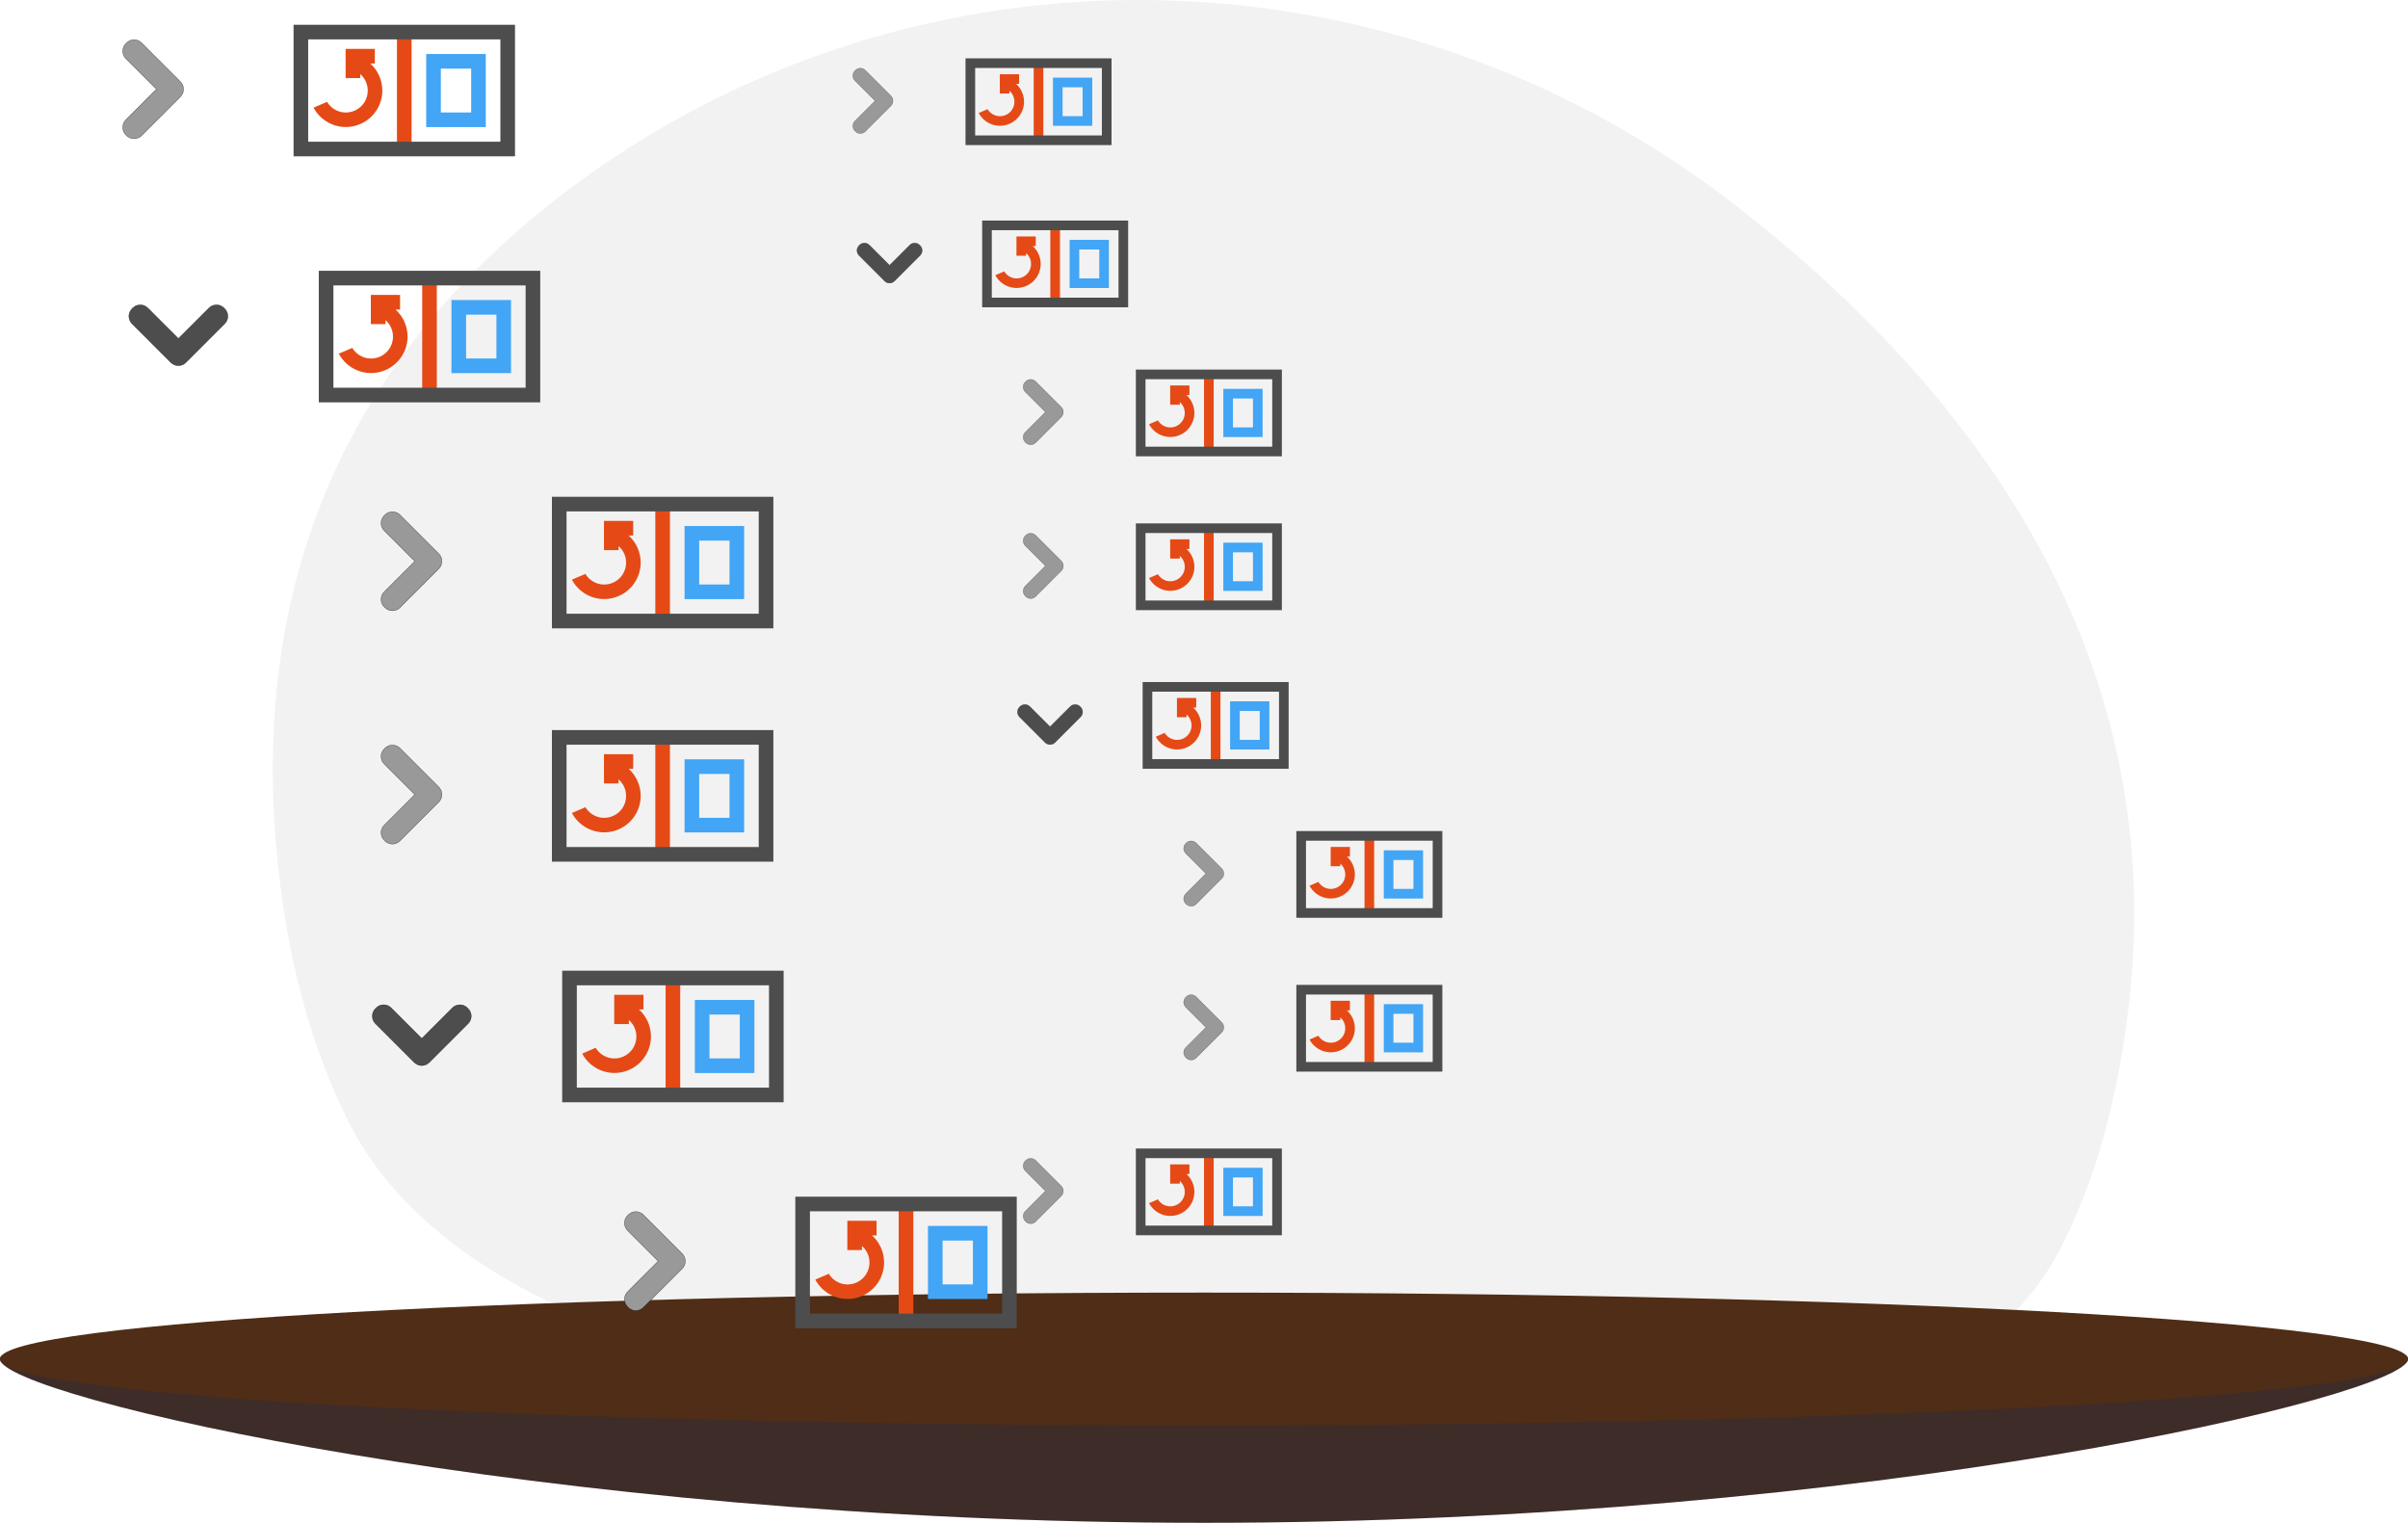
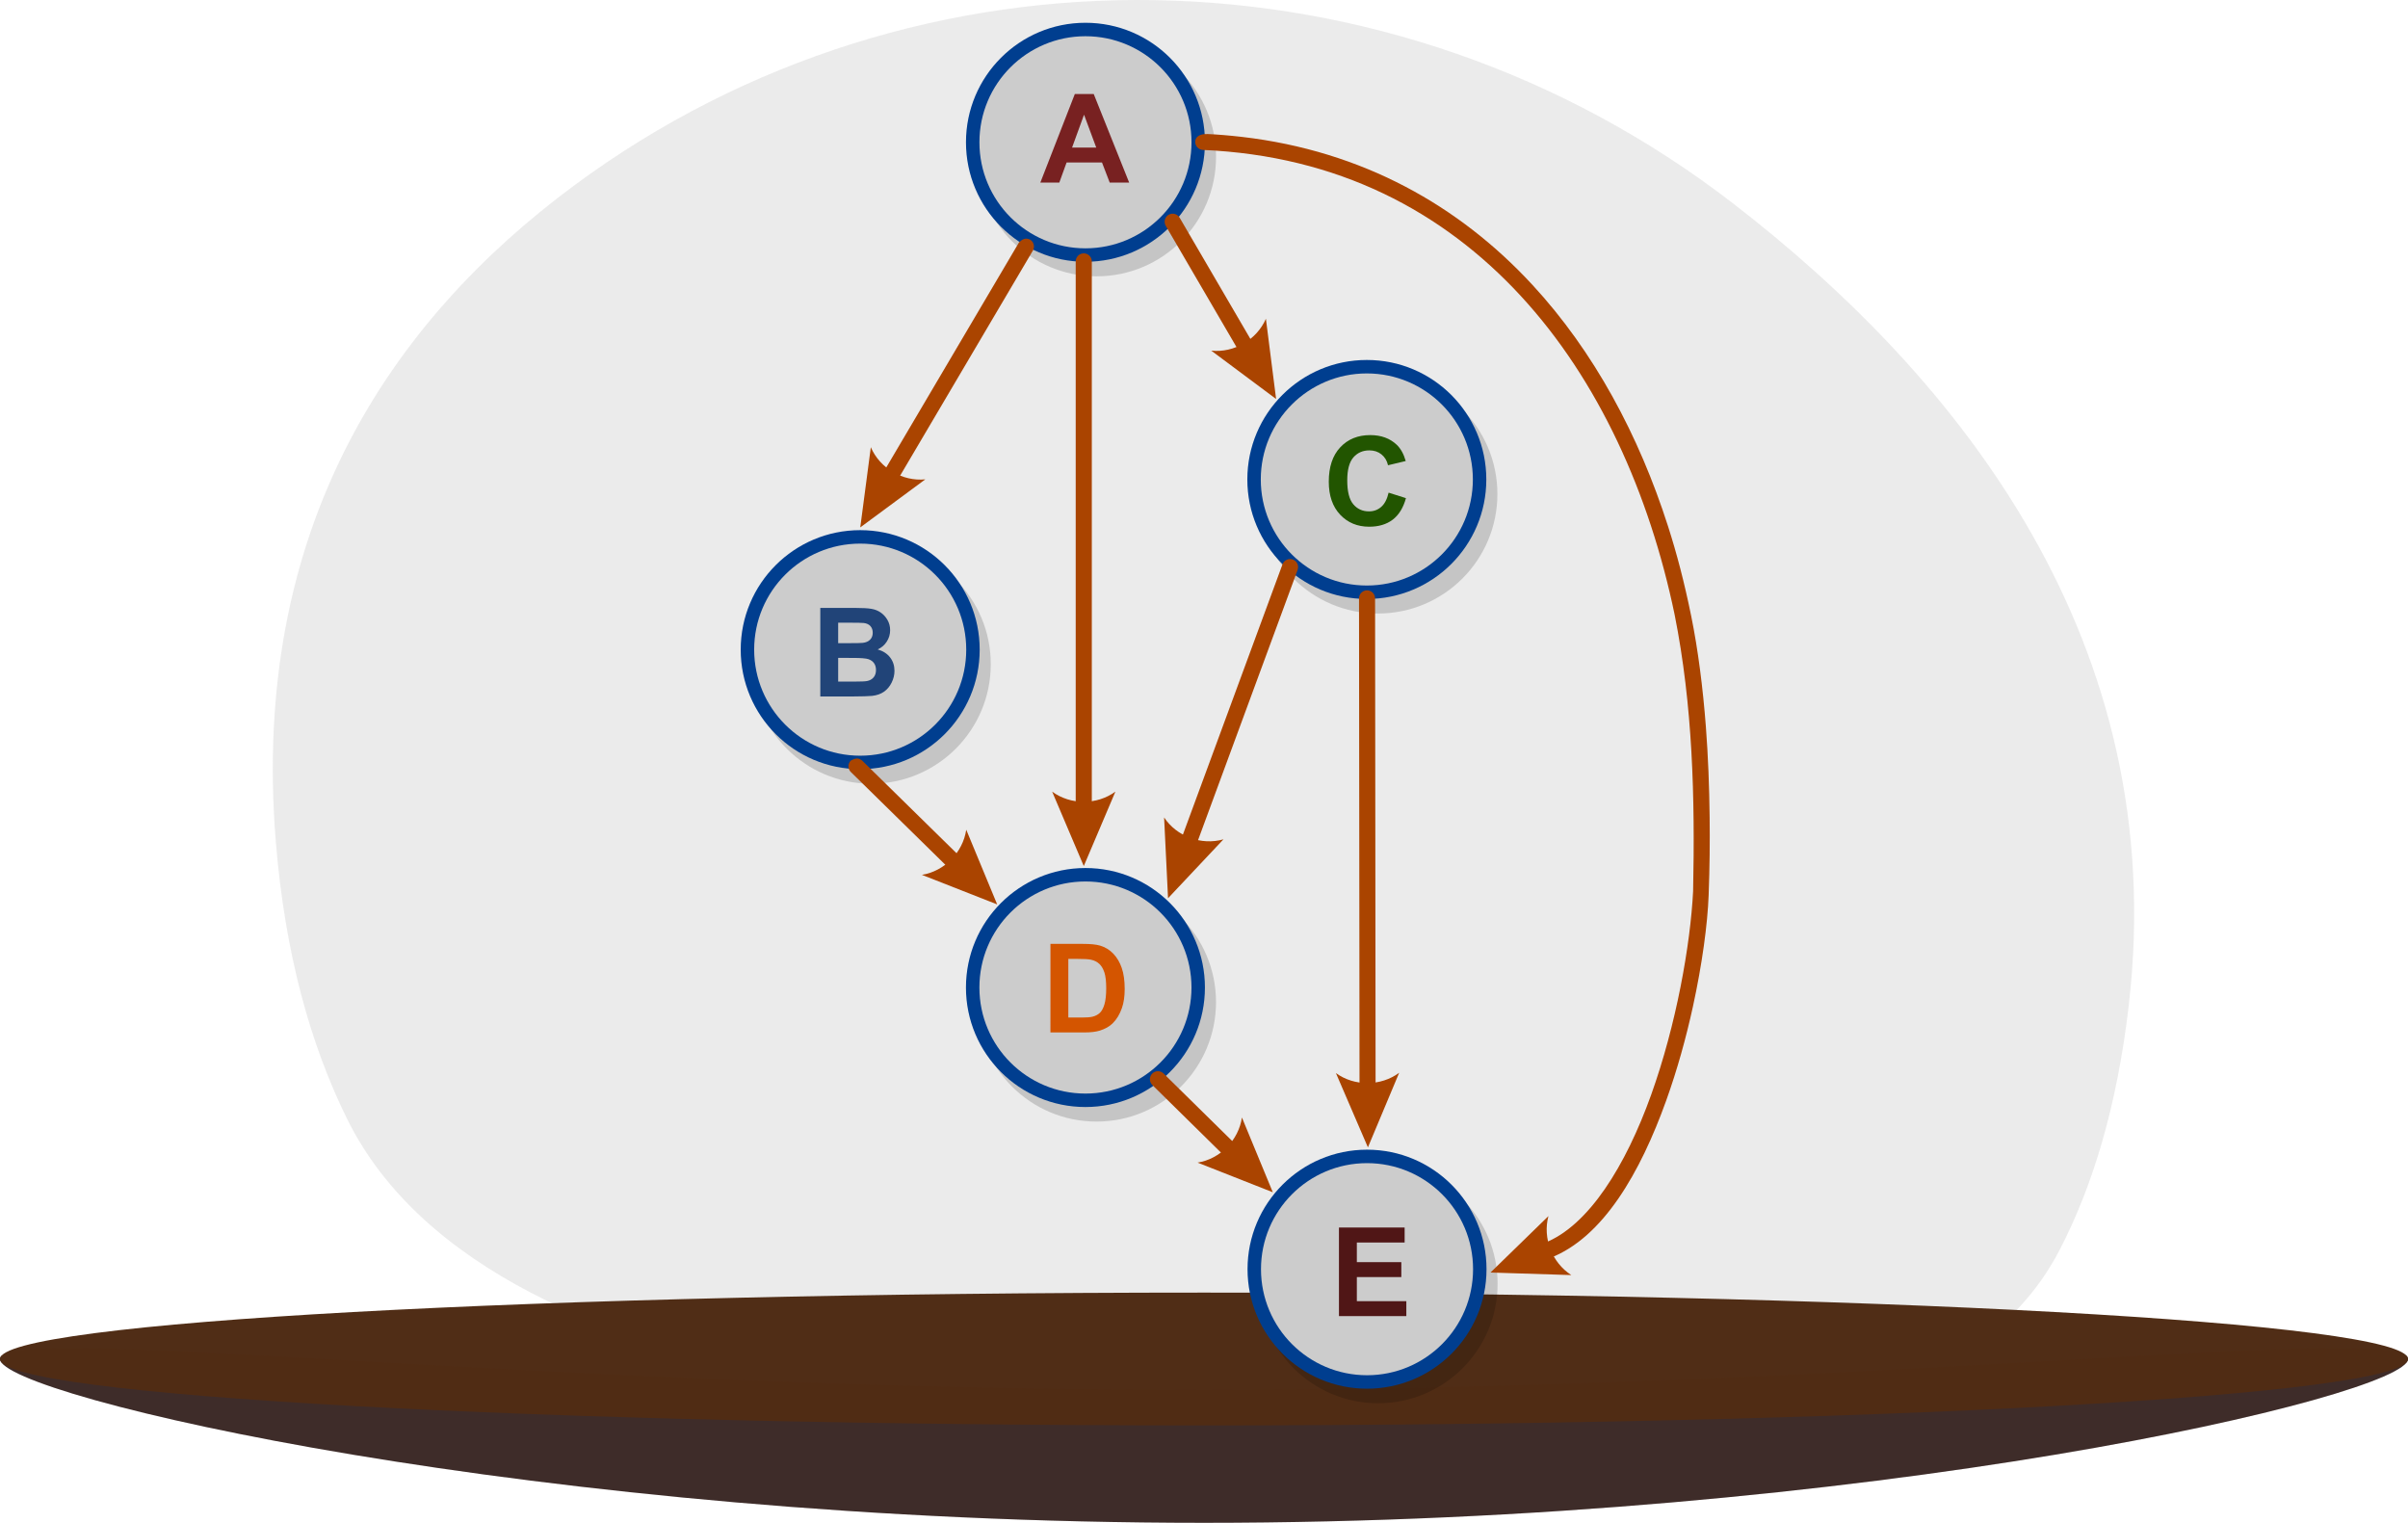
<svg xmlns="http://www.w3.org/2000/svg" width="1088" height="687.962" viewBox="0 0 1088 687.962" version="1.1" id="svg162" xml:space="preserve">
  <defs id="defs166" />
-   <path id="Path_83" data-name="Path 83" d="m 961.81,454.442 c -5.27,45.15 -16.22,81.4 -31.25,110.31 -20,38.52 -54.21,54.04 -84.77,70.28 a 193.275,193.275 0 0 1 -27.46,11.94 c -55.61,19.3 -117.85,14.18 -166.74,3.99 A 657.282,657.282 0 0 0 547.5,637.802 q -14.97,-0.675 -29.97,-0.67 c -15.42,0.02 -293.07,5.29 -360.67,-131.57 -16.69,-33.76 -28.13,-75 -32.24,-125.27 -11.63,-142.12 52.29,-235.46 134.74,-296.47 155.97,-115.41 369.76,-110.57 523.43,7.88 102.36,78.9 198.2,198.31 179.02,362.74 z" fill="#3f3d56" style="fill:#f2f2f2;fill-opacity:1" />
+   <path id="Path_83" data-name="Path 83" d="m 961.81,454.442 c -5.27,45.15 -16.22,81.4 -31.25,110.31 -20,38.52 -54.21,54.04 -84.77,70.28 a 193.275,193.275 0 0 1 -27.46,11.94 c -55.61,19.3 -117.85,14.18 -166.74,3.99 A 657.282,657.282 0 0 0 547.5,637.802 q -14.97,-0.675 -29.97,-0.67 c -15.42,0.02 -293.07,5.29 -360.67,-131.57 -16.69,-33.76 -28.13,-75 -32.24,-125.27 -11.63,-142.12 52.29,-235.46 134.74,-296.47 155.97,-115.41 369.76,-110.57 523.43,7.88 102.36,78.9 198.2,198.31 179.02,362.74 z" fill="#3f3d56" style="fill:#b3b3b3;fill-opacity:1;opacity:0.258" />
  <path id="Path_91" data-name="Path 91" d="m 1088,613.962 c 0,16.569 -243.557,74 -544,74 -300.443,0 -544,-57.431 -544,-74 0,-16.569 243.557,14 544,14 300.443,0 544,-30.568 544,-14 z" fill="#3f3d56" style="fill:#3c2e2e;fill-opacity:1" />
+   <ellipse id="Ellipse_18" data-name="Ellipse 18" cx="544" cy="613.962" rx="544" ry="30" fill="#3f3d56" style="fill:#502d16" />
  <path id="Path_92" data-name="Path 92" d="m 1088,613.962 c 0,16.569 -243.557,74 -544,74 -300.443,0 -544,-57.431 -544,-74 0,-16.569 243.557,14 544,14 300.443,0 544,-30.568 544,-14 z" opacity="0.1" style="fill:#552200" />
-   <ellipse id="Ellipse_18" data-name="Ellipse 18" cx="544" cy="613.962" rx="544" ry="30" fill="#3f3d56" style="fill:#502d16" />
-   <g id="g1340" transform="matrix(0.08196567,0,0,0.08196567,386.6316,175.4332)">
-     <path id="rect732" style="fill:#4d4d4d;fill-opacity:1;stroke:#000000;stroke-width:1.008;stroke-linecap:round;stroke-linejoin:round" d="m 366.432,-759.656 c 0,-9.878 -3.785,-19.755 -11.354,-27.323 l -2.561,-2.561 c -15.138,-15.138 -39.511,-15.138 -54.649,0 L 186.648,-678.322 75.428,-789.54 c -15.138,-15.138 -39.511,-15.138 -54.649,0 l -2.561,2.561 c -15.138,15.138 -15.138,39.511 0,54.649 l 138.544,138.544 2.561,2.562 c 15.138,15.138 39.513,15.138 54.65,10e-6 l 2.561,-2.562 138.544,-138.544 c 7.569,-7.569 11.354,-17.447 11.354,-27.325 z" />
-     <g style="fill:none" id="g359" transform="matrix(53.12599,0,0,53.12599,697.0277,-1137.17)">
-       <path d="m 7.074,4.5 v 8 h 1 v -8 z" fill="#e54a16" id="path341" />
-       <path d="m 0,4 v 9 H 15.15 V 4 Z m 1,1 h 13.15 v 7 H 1 Z" fill="#4d4d4d" id="path343" />
-       <path d="m 9.075,6 v 5 H 13.15 V 6 Z m 1,1 h 2.076 v 3 h -2.076 z" fill="#42a5f5" id="path345" />
-       <path d="m 3.56,5.65 v 2 h 1 V 7.371 A 1.5,1.5 0 1 1 2.29,9.275 L 1.367,9.67 A 2.5,2.5 0 0 0 6.074,8.5 2.5,2.5 0 0 0 5.25,6.65 h 0.31 v -1 z" fill="#e54a16" id="path347" />
-     </g>
+   <g id="g425" style="fill:#000000;opacity:0.164" transform="translate(5.008232,6.574325)">
+     <circle style="fill:#000000;fill-opacity:1;stroke:none;stroke-width:4.207;stroke-linecap:round;stroke-linejoin:round" id="circle415" cx="388.661" cy="293.498" r="53.988" />
+     <circle style="fill:#000000;fill-opacity:1;stroke:none;stroke-width:4.207;stroke-linecap:round;stroke-linejoin:round" id="circle417" cx="490.43" cy="446.136" r="53.988" />
+     <circle style="fill:#000000;fill-opacity:1;stroke:none;stroke-width:4.207;stroke-linecap:round;stroke-linejoin:round" id="circle419" cx="617.66" cy="573.385" r="53.988" />
+     <circle style="fill:#000000;fill-opacity:1;stroke:none;stroke-width:4.207;stroke-linecap:round;stroke-linejoin:round" id="circle421" cx="617.568" cy="216.614" r="53.988" />
+     <circle style="fill:#000000;fill-opacity:1;stroke:none;stroke-width:4.207;stroke-linecap:round;stroke-linejoin:round" id="circle423" cx="490.442" cy="64.276" r="53.988" />
  </g>
-   <g id="g3847" transform="matrix(0.08196567,0,0,0.08196567,456.0798,242.7511)">
-     <path id="path3835" style="fill:#999999;fill-opacity:1;stroke:#000000;stroke-width:1.008;stroke-linecap:round;stroke-linejoin:round" d="m 117.377,-870.164 c -9.878,0 -19.755,3.785 -27.323,11.354 l -2.561,2.561 c -15.138,15.138 -15.138,39.511 0,54.649 L 198.712,-690.38 87.493,-579.159 c -15.138,15.138 -15.138,39.511 0,54.649 l 2.561,2.561 c 15.138,15.138 39.511,15.138 54.649,0 l 138.544,-138.544 2.562,-2.561 c 15.138,-15.138 15.138,-39.513 10e-6,-54.65 l -2.562,-2.561 -138.544,-138.544 c -7.569,-7.569 -17.447,-11.354 -27.325,-11.354 z" />
-     <g style="fill:none" id="g3845" transform="matrix(53.12599,0,0,53.12599,697.0277,-1137.17)">
-       <path d="m 7.074,4.5 v 8 h 1 v -8 z" fill="#e54a16" id="path3837" />
-       <path d="m 0,4 v 9 H 15.15 V 4 Z m 1,1 h 13.15 v 7 H 1 Z" fill="#4d4d4d" id="path3839" />
-       <path d="m 9.075,6 v 5 H 13.15 V 6 Z m 1,1 h 2.076 v 3 h -2.076 z" fill="#42a5f5" id="path3841" />
-       <path d="m 3.56,5.65 v 2 h 1 V 7.371 A 1.5,1.5 0 1 1 2.29,9.275 L 1.367,9.67 A 2.5,2.5 0 0 0 6.074,8.5 2.5,2.5 0 0 0 5.25,6.65 h 0.31 v -1 z" fill="#e54a16" id="path3843" />
-     </g>
+   <g id="g399">
+     <circle style="fill:#003e8f;fill-opacity:1;stroke:none;stroke-width:4.207;stroke-linecap:round;stroke-linejoin:round" id="circle3723" cx="388.661" cy="293.498" r="53.988" />
+     <circle style="fill:#003e8f;fill-opacity:1;stroke:none;stroke-width:4.207;stroke-linecap:round;stroke-linejoin:round" id="circle3735" cx="490.43" cy="446.136" r="53.988" />
+     <circle style="fill:#003e8f;fill-opacity:1;stroke:none;stroke-width:4.207;stroke-linecap:round;stroke-linejoin:round" id="circle3747" cx="617.66" cy="573.385" r="53.988" />
+     <circle style="fill:#003e8f;fill-opacity:1;stroke:none;stroke-width:4.207;stroke-linecap:round;stroke-linejoin:round" id="circle3759" cx="617.568" cy="216.614" r="53.988" />
+     <circle style="fill:#003e8f;fill-opacity:1;stroke:none;stroke-width:4.207;stroke-linecap:round;stroke-linejoin:round" id="circle356" cx="490.442" cy="64.276" r="53.988" />
  </g>
-   <g id="g3894" transform="matrix(0.08196567,0,0,0.08196567,456.0798,312.2462)">
-     <path id="path3882" style="fill:#999999;fill-opacity:1;stroke:#000000;stroke-width:1.008;stroke-linecap:round;stroke-linejoin:round" d="m 117.377,-870.164 c -9.878,0 -19.755,3.785 -27.323,11.354 l -2.561,2.561 c -15.138,15.138 -15.138,39.511 0,54.649 L 198.712,-690.38 87.493,-579.159 c -15.138,15.138 -15.138,39.511 0,54.649 l 2.561,2.561 c 15.138,15.138 39.511,15.138 54.649,0 l 138.544,-138.544 2.562,-2.561 c 15.138,-15.138 15.138,-39.513 10e-6,-54.65 l -2.562,-2.561 -138.544,-138.544 c -7.569,-7.569 -17.447,-11.354 -27.325,-11.354 z" />
-     <g style="fill:none" id="g3892" transform="matrix(53.12599,0,0,53.12599,697.0277,-1137.17)">
-       <path d="m 7.074,4.5 v 8 h 1 v -8 z" fill="#e54a16" id="path3884" />
-       <path d="m 0,4 v 9 H 15.15 V 4 Z m 1,1 h 13.15 v 7 H 1 Z" fill="#4d4d4d" id="path3886" />
-       <path d="m 9.075,6 v 5 H 13.15 V 6 Z m 1,1 h 2.076 v 3 h -2.076 z" fill="#42a5f5" id="path3888" />
-       <path d="m 3.56,5.65 v 2 h 1 V 7.371 A 1.5,1.5 0 1 1 2.29,9.275 L 1.367,9.67 A 2.5,2.5 0 0 0 6.074,8.5 2.5,2.5 0 0 0 5.25,6.65 h 0.31 v -1 z" fill="#e54a16" id="path3890" />
-     </g>
+   <g aria-label="A" id="g3731" style="font-size:6.151px;font-family:'Times New Roman';-inkscape-font-specification:'Times New Roman, ';text-align:center;text-anchor:middle;stroke-width:0.484;stroke-linecap:round;stroke-linejoin:round" transform="matrix(9.088572,0,0,9.088572,-838.7948,158.3136)" />
+   <g aria-label="A" id="g3743" style="font-size:6.151px;font-family:'Times New Roman';-inkscape-font-specification:'Times New Roman, ';text-align:center;text-anchor:middle;stroke-width:0.484;stroke-linecap:round;stroke-linejoin:round" transform="matrix(9.088572,0,0,9.088572,-737.0258,310.952)" />
+   <g aria-label="A" id="g3755" style="font-size:6.151px;font-family:'Times New Roman';-inkscape-font-specification:'Times New Roman, ';text-align:center;text-anchor:middle;stroke-width:0.484;stroke-linecap:round;stroke-linejoin:round" transform="matrix(9.088572,0,0,9.088572,-609.796,438.2006)" />
+   <g aria-label="A" id="g3767" style="font-size:6.151px;font-family:'Times New Roman';-inkscape-font-specification:'Times New Roman, ';text-align:center;text-anchor:middle;stroke-width:0.484;stroke-linecap:round;stroke-linejoin:round" transform="matrix(9.088572,0,0,9.088572,-609.8877,81.42977)" />
+   <path style="color:#000000;fill:#aa4400;stroke-width:9.089;stroke-linecap:round;stroke-linejoin:round;-inkscape-stroke:none" d="m 528.015,97.025 c -1.735,1.01 -2.323,3.235 -1.314,4.97 l 32.875,56.324 c 1.01,1.735 3.235,2.323 4.97,1.314 1.735,-1.01 2.323,-3.235 1.314,-4.97 l -32.875,-56.324 c -0.486,-0.835 -1.285,-1.441 -2.217,-1.686 -0.932,-0.245 -1.922,-0.111 -2.753,0.373 z" id="path6513" />
+   <path style="color:#000000;fill:#aa4400;stroke-width:9.089;stroke-linecap:round;stroke-linejoin:round;-inkscape-stroke:none" d="m 617.659,266.69 a 3.635,3.635 0 0 0 -3.621,3.639 l 0.231,220.504 a 3.635,3.635 0 0 0 3.639,3.639 3.635,3.635 0 0 0 3.621,-3.639 L 621.298,270.329 a 3.635,3.635 0 0 0 -3.639,-3.639 z" id="path6573" />
+   <path style="color:#000000;fill:#aa4400;stroke-width:9.089;stroke-linecap:round;stroke-linejoin:round;-inkscape-stroke:none" d="m 584.144,252.774 a 3.635,3.635 0 0 0 -4.669,2.148 l -45.62,123.796 a 3.635,3.635 0 0 0 2.166,4.669 3.635,3.635 0 0 0 4.669,-2.148 l 45.62,-123.796 a 3.635,3.635 0 0 0 -2.166,-4.669 z" id="path6553" />
+   <path style="color:#000000;fill:#aa4400;stroke-width:9.089;stroke-linecap:round;stroke-linejoin:round;-inkscape-stroke:none" d="m 384.373,343.642 c -1.398,1.433 -1.374,3.726 0.054,5.13 l 43.952,43.135 c 1.428,1.403 3.721,1.387 5.13,-0.035 1.414,-1.43 1.398,-3.737 -0.035,-5.148 l -43.952,-43.135 c -1.95,-1.517 -3.383,-0.911 -5.148,0.054 z" id="path6533" />
+   <circle style="fill:#cccccc;fill-opacity:1;stroke:none;stroke-width:3.733;stroke-linecap:round;stroke-linejoin:round" id="circle3725" cx="388.661" cy="293.498" r="47.91" />
+   <circle style="fill:#cccccc;fill-opacity:1;stroke:none;stroke-width:3.733;stroke-linecap:round;stroke-linejoin:round" id="circle3737" cx="490.43" cy="446.136" r="47.91" />
+   <circle style="fill:#cccccc;fill-opacity:1;stroke:none;stroke-width:3.733;stroke-linecap:round;stroke-linejoin:round" id="circle3749" cx="617.66" cy="573.385" r="47.91" />
+   <circle style="fill:#cccccc;fill-opacity:1;stroke:none;stroke-width:3.733;stroke-linecap:round;stroke-linejoin:round" id="circle3761" cx="617.568" cy="216.614" r="47.91" />
+   <path style="color:#000000;fill:#aa4400;stroke-width:9.089;stroke-linecap:round;stroke-linejoin:round;-inkscape-stroke:none" d="m 489.673,114.457 a 3.635,3.635 0 0 0 -3.639,3.639 v 245.658 a 3.635,3.635 0 0 0 3.639,3.639 3.635,3.635 0 0 0 3.639,-3.639 V 118.096 a 3.635,3.635 0 0 0 -3.639,-3.639 z" id="path6465" />
+   <g id="g6457" style="fill:#aa4400" transform="matrix(9.088572,0,0,9.088572,-374.558,-486.3653)">
+     <path d="m 96.663,92.864 -1.572,3.7 -1.573,-3.7 c 0.916,0.673 2.225,0.673 3.145,-5.9e-5 z" style="fill:#aa4400;fill-rule:evenodd;stroke-width:0.364" id="path6459" />
  </g>
-   <g id="g3936" transform="matrix(0.08196567,0,0,0.08196567,459.1407,383.9187)">
-     <path id="path3924" style="fill:#4d4d4d;fill-opacity:1;stroke:#000000;stroke-width:1.008;stroke-linecap:round;stroke-linejoin:round" d="m 366.432,-759.656 c 0,-9.878 -3.785,-19.755 -11.354,-27.323 l -2.561,-2.561 c -15.138,-15.138 -39.511,-15.138 -54.649,0 L 186.648,-678.322 75.428,-789.54 c -15.138,-15.138 -39.511,-15.138 -54.649,0 l -2.561,2.561 c -15.138,15.138 -15.138,39.511 0,54.649 l 138.544,138.544 2.561,2.562 c 15.138,15.138 39.513,15.138 54.65,10e-6 l 2.561,-2.562 138.544,-138.544 c 7.569,-7.569 11.354,-17.447 11.354,-27.325 z" />
-     <g style="fill:none" id="g3934" transform="matrix(53.12599,0,0,53.12599,697.0277,-1137.17)">
-       <path d="m 7.074,4.5 v 8 h 1 v -8 z" fill="#e54a16" id="path3926" />
-       <path d="m 0,4 v 9 H 15.15 V 4 Z m 1,1 h 13.15 v 7 H 1 Z" fill="#4d4d4d" id="path3928" />
-       <path d="m 9.075,6 v 5 H 13.15 V 6 Z m 1,1 h 2.076 v 3 h -2.076 z" fill="#42a5f5" id="path3930" />
-       <path d="m 3.56,5.65 v 2 h 1 V 7.371 A 1.5,1.5 0 1 1 2.29,9.275 L 1.367,9.67 A 2.5,2.5 0 0 0 6.074,8.5 2.5,2.5 0 0 0 5.25,6.65 h 0.31 v -1 z" fill="#e54a16" id="path3932" />
-     </g>
+   <path style="color:#000000;fill:#aa4400;stroke:none;stroke-width:9.089;stroke-linecap:round;stroke-linejoin:round;-inkscape-stroke:none" d="M 460.419,109.504 399.533,212.727 c -1.013,1.731 -0.433,3.954 1.296,4.97 1.726,1.016 3.948,0.444 4.97,-1.278 l 60.886,-103.223 c 1.013,-1.731 0.433,-3.954 -1.296,-4.97 -2.247,-0.994 -3.49,-0.073 -4.97,1.278 z" id="path6481" />
+   <g id="g6473" style="fill:#aa4400" transform="matrix(9.088572,0,0,9.088572,-374.558,-486.3653)">
+     <path d="m 87.213,77.342 -3.234,2.388 0.525,-3.986 c 0.447,1.045 1.575,1.71 2.709,1.598 z" style="fill:#aa4400;fill-rule:evenodd;stroke-width:0.364" id="path6475" />
  </g>
-   <g id="g3950" transform="matrix(0.08196567,0,0,0.08196567,528.5889,451.2366)">
-     <path id="path3938" style="fill:#999999;fill-opacity:1;stroke:#000000;stroke-width:1.008;stroke-linecap:round;stroke-linejoin:round" d="m 117.377,-870.164 c -9.878,0 -19.755,3.785 -27.323,11.354 l -2.561,2.561 c -15.138,15.138 -15.138,39.511 0,54.649 L 198.712,-690.38 87.493,-579.159 c -15.138,15.138 -15.138,39.511 0,54.649 l 2.561,2.561 c 15.138,15.138 39.511,15.138 54.649,0 l 138.544,-138.544 2.562,-2.561 c 15.138,-15.138 15.138,-39.513 10e-6,-54.65 l -2.562,-2.561 -138.544,-138.544 c -7.569,-7.569 -17.447,-11.354 -27.325,-11.354 z" />
-     <g style="fill:none" id="g3948" transform="matrix(53.12599,0,0,53.12599,697.0277,-1137.17)">
-       <path d="m 7.074,4.5 v 8 h 1 v -8 z" fill="#e54a16" id="path3940" />
-       <path d="m 0,4 v 9 H 15.15 V 4 Z m 1,1 h 13.15 v 7 H 1 Z" fill="#4d4d4d" id="path3942" />
-       <path d="m 9.075,6 v 5 H 13.15 V 6 Z m 1,1 h 2.076 v 3 h -2.076 z" fill="#42a5f5" id="path3944" />
-       <path d="m 3.56,5.65 v 2 h 1 V 7.371 A 1.5,1.5 0 1 1 2.29,9.275 L 1.367,9.67 A 2.5,2.5 0 0 0 6.074,8.5 2.5,2.5 0 0 0 5.25,6.65 h 0.31 v -1 z" fill="#e54a16" id="path3946" />
-     </g>
+   <g id="g6505" style="fill:#aa4400" transform="matrix(9.088572,0,0,9.088572,-374.558,-486.3653)">
+     <path d="m 104.145,69.359 0.507,3.988 -3.223,-2.403 c 1.13,0.119 2.261,-0.54 2.716,-1.585 z" style="fill:#aa4400;fill-rule:evenodd;stroke-width:0.364" id="path6507" />
  </g>
-   <g id="g3964" transform="matrix(0.08196567,0,0,0.08196567,528.5889,520.7317)">
-     <path id="path3952" style="fill:#999999;fill-opacity:1;stroke:#000000;stroke-width:1.008;stroke-linecap:round;stroke-linejoin:round" d="m 117.377,-870.164 c -9.878,0 -19.755,3.785 -27.323,11.354 l -2.561,2.561 c -15.138,15.138 -15.138,39.511 0,54.649 L 198.712,-690.38 87.493,-579.159 c -15.138,15.138 -15.138,39.511 0,54.649 l 2.561,2.561 c 15.138,15.138 39.511,15.138 54.649,0 l 138.544,-138.544 2.562,-2.561 c 15.138,-15.138 15.138,-39.513 10e-6,-54.65 l -2.562,-2.561 -138.544,-138.544 c -7.569,-7.569 -17.447,-11.354 -27.325,-11.354 z" />
-     <g style="fill:none" id="g3962" transform="matrix(53.12599,0,0,53.12599,697.0277,-1137.17)">
-       <path d="m 7.074,4.5 v 8 h 1 v -8 z" fill="#e54a16" id="path3954" />
-       <path d="m 0,4 v 9 H 15.15 V 4 Z m 1,1 h 13.15 v 7 H 1 Z" fill="#4d4d4d" id="path3956" />
-       <path d="m 9.075,6 v 5 H 13.15 V 6 Z m 1,1 h 2.076 v 3 h -2.076 z" fill="#42a5f5" id="path3958" />
-       <path d="m 3.56,5.65 v 2 h 1 V 7.371 A 1.5,1.5 0 1 1 2.29,9.275 L 1.367,9.67 A 2.5,2.5 0 0 0 6.074,8.5 2.5,2.5 0 0 0 5.25,6.65 h 0.31 v -1 z" fill="#e54a16" id="path3960" />
-     </g>
+   <g id="g6545" style="fill:#aa4400" transform="matrix(9.088572,0,0,9.088572,-374.558,-486.3653)">
+     <path d="m 102.035,95.235 -2.755,2.928 -0.196,-4.016 c 0.627,0.948 1.855,1.401 2.951,1.088 z" style="fill:#aa4400;fill-rule:evenodd;stroke-width:0.364" id="path6547" />
  </g>
-   <g id="g3978" transform="matrix(0.08196567,0,0,0.08196567,456.0798,594.6528)">
-     <path id="path3966" style="fill:#999999;fill-opacity:1;stroke:#000000;stroke-width:1.008;stroke-linecap:round;stroke-linejoin:round" d="m 117.377,-870.164 c -9.878,0 -19.755,3.785 -27.323,11.354 l -2.561,2.561 c -15.138,15.138 -15.138,39.511 0,54.649 L 198.712,-690.38 87.493,-579.159 c -15.138,15.138 -15.138,39.511 0,54.649 l 2.561,2.561 c 15.138,15.138 39.511,15.138 54.649,0 l 138.544,-138.544 2.562,-2.561 c 15.138,-15.138 15.138,-39.513 10e-6,-54.65 l -2.562,-2.561 -138.544,-138.544 c -7.569,-7.569 -17.447,-11.354 -27.325,-11.354 z" />
-     <g style="fill:none" id="g3976" transform="matrix(53.12599,0,0,53.12599,697.0277,-1137.17)">
-       <path d="m 7.074,4.5 v 8 h 1 v -8 z" fill="#e54a16" id="path3968" />
-       <path d="m 0,4 v 9 H 15.15 V 4 Z m 1,1 h 13.15 v 7 H 1 Z" fill="#4d4d4d" id="path3970" />
-       <path d="m 9.075,6 v 5 H 13.15 V 6 Z m 1,1 h 2.076 v 3 h -2.076 z" fill="#42a5f5" id="path3972" />
-       <path d="m 3.56,5.65 v 2 h 1 V 7.371 A 1.5,1.5 0 1 1 2.29,9.275 L 1.367,9.67 A 2.5,2.5 0 0 0 6.074,8.5 2.5,2.5 0 0 0 5.25,6.65 h 0.31 v -1 z" fill="#e54a16" id="path3974" />
-     </g>
+   <g id="g6525" style="fill:#aa4400" transform="matrix(9.088572,0,0,9.088572,-374.558,-486.3653)">
+     <path d="m 89.247,94.757 1.539,3.714 -3.742,-1.47 c 1.122,-0.182 2.039,-1.117 2.203,-2.244 z" style="fill:#aa4400;fill-rule:evenodd;stroke-width:0.364" id="path6527" />
  </g>
-   <g id="g3992" transform="matrix(0.08196567,0,0,0.08196567,379.1124,102.1462)">
-     <path id="path3980" style="fill:#999999;fill-opacity:1;stroke:#000000;stroke-width:1.008;stroke-linecap:round;stroke-linejoin:round" d="m 117.377,-870.164 c -9.878,0 -19.755,3.785 -27.323,11.354 l -2.561,2.561 c -15.138,15.138 -15.138,39.511 0,54.649 L 198.712,-690.38 87.493,-579.159 c -15.138,15.138 -15.138,39.511 0,54.649 l 2.561,2.561 c 15.138,15.138 39.511,15.138 54.649,0 l 138.544,-138.544 2.562,-2.561 c 15.138,-15.138 15.138,-39.513 10e-6,-54.65 l -2.562,-2.561 -138.544,-138.544 c -7.569,-7.569 -17.447,-11.354 -27.325,-11.354 z" />
-     <g style="fill:none" id="g3990" transform="matrix(53.12599,0,0,53.12599,697.0277,-1137.17)">
-       <path d="m 7.074,4.5 v 8 h 1 v -8 z" fill="#e54a16" id="path3982" />
-       <path d="m 0,4 v 9 H 15.15 V 4 Z m 1,1 h 13.15 v 7 H 1 Z" fill="#4d4d4d" id="path3984" />
-       <path d="m 9.075,6 v 5 H 13.15 V 6 Z m 1,1 h 2.076 v 3 h -2.076 z" fill="#42a5f5" id="path3986" />
-       <path d="m 3.56,5.65 v 2 h 1 V 7.371 A 1.5,1.5 0 1 1 2.29,9.275 L 1.367,9.67 A 2.5,2.5 0 0 0 6.074,8.5 2.5,2.5 0 0 0 5.25,6.65 h 0.31 v -1 z" fill="#e54a16" id="path3988" />
-     </g>
+   <path style="color:#000000;fill:#aa4400;stroke-width:9.089;stroke-linecap:round;stroke-linejoin:round;-inkscape-stroke:none" d="m 525.743,484.976 a 3.635,3.635 0 0 0 -5.148,0.054 3.635,3.635 0 0 0 0.035,5.13 l 32.289,31.775 a 3.635,3.635 0 0 0 5.148,-0.054 3.635,3.635 0 0 0 -0.036,-5.13 z" id="path6591" />
+   <g id="g6585" style="fill:#aa4400" transform="matrix(9.088572,0,0,9.088572,-374.558,-486.3653)">
+     <path d="m 102.953,109.063 1.535,3.716 -3.74,-1.474 c 1.122,-0.181 2.04,-1.115 2.205,-2.242 z" style="fill:#aa4400;fill-rule:evenodd;stroke-width:0.364" id="path6587" />
  </g>
-   <g id="g4006" transform="matrix(0.1243125,0,0,0.1243125,57.3953,237.2836)">
-     <path id="path3994" style="fill:#4d4d4d;fill-opacity:1;stroke:#000000;stroke-width:1.008;stroke-linecap:round;stroke-linejoin:round" d="m 366.432,-759.656 c 0,-9.878 -3.785,-19.755 -11.354,-27.323 l -2.561,-2.561 c -15.138,-15.138 -39.511,-15.138 -54.649,0 L 186.648,-678.322 75.428,-789.54 c -15.138,-15.138 -39.511,-15.138 -54.649,0 l -2.561,2.561 c -15.138,15.138 -15.138,39.511 0,54.649 l 138.544,138.544 2.561,2.562 c 15.138,15.138 39.513,15.138 54.65,10e-6 l 2.561,-2.562 138.544,-138.544 c 7.569,-7.569 11.354,-17.447 11.354,-27.325 z" />
-     <g style="fill:none" id="g4004" transform="matrix(53.12599,0,0,53.12599,697.0277,-1137.17)">
-       <path d="m 7.074,4.5 v 8 h 1 v -8 z" fill="#e54a16" id="path3996" />
-       <path d="m 0,4 v 9 H 15.15 V 4 Z m 1,1 h 13.15 v 7 H 1 Z" fill="#4d4d4d" id="path3998" />
-       <path d="m 9.075,6 v 5 H 13.15 V 6 Z m 1,1 h 2.076 v 3 h -2.076 z" fill="#42a5f5" id="path4000" />
-       <path d="m 3.56,5.65 v 2 h 1 V 7.371 A 1.5,1.5 0 1 1 2.29,9.275 L 1.367,9.67 A 2.5,2.5 0 0 0 6.074,8.5 2.5,2.5 0 0 0 5.25,6.65 h 0.31 v -1 z" fill="#e54a16" id="path4002" />
-     </g>
+   <path style="color:#000000;fill:#aa4400;stroke-width:9.089;stroke-linecap:round;stroke-linejoin:round;-inkscape-stroke:none" d="m 540.033,63.955 c -0.082,2.004 1.475,3.696 3.479,3.781 60.935,2.611 108.313,27.745 143.553,65.892 35.24,38.147 58.215,89.424 69.567,144.015 8.189,40.99 9.246,82.522 8.361,124.986 -1.212,24.104 -7.555,60.184 -18.976,92.022 -11.424,31.845 -28.166,59.116 -48.23,66.904 -1.873,0.725 -2.803,2.832 -2.077,4.704 0.733,1.866 2.836,2.787 4.704,2.059 23.945,-9.295 40.733,-38.542 52.455,-71.218 4.956,-13.816 8.962,-28.305 12.03,-42.318 4.188,-19.128 6.629,-37.369 7.109,-50.261 0.48,-12.892 0.583,-24.099 0.454,-35.27 -0.157,-13.68 -0.663,-27.307 -1.697,-40.89 -1.329,-17.456 -3.533,-34.84 -6.63,-50.033 -3.097,-15.193 -6.458,-28.055 -10.485,-40.616 C 740.496,196.672 720.239,158.838 692.391,128.693 659.419,93.001 615.717,68.171 561.068,61.836 c -5.635,-0.653 -11.386,-1.11 -15.322,-1.276 -3.936,-0.166 -5.628,1.39 -5.713,3.395 z" id="path6608" />
+   <path d="m 709.969,576.045 -36.521,-1.154 26.177,-25.492 c -2.687,9.973 1.618,21.065 10.344,26.646 z" style="fill:#aa4400;fill-rule:evenodd;stroke-width:3.305" id="path6604" />
+   <path d="m 632.186,484.648 -14.125,33.698 -14.458,-33.557 c 8.355,6.073 20.253,6.014 28.583,-0.141 z" style="fill:#aa4400;fill-rule:evenodd;stroke-width:3.305" id="path6604-9" />
+   <g aria-label="B" id="text3615" style="font-size:6.151px;font-family:'Times New Roman';-inkscape-font-specification:'Times New Roman, ';text-align:center;text-anchor:middle;fill:#4067bf;fill-opacity:1;stroke-width:0.484;stroke-linecap:round;stroke-linejoin:round" transform="matrix(9.088572,0,0,9.088572,-710.1366,-79.59216)">
+     <path d="m 118.915,38.976 h 1.76 q 0.523,0 0.778,0.045 0.258,0.042 0.46,0.18 0.204,0.138 0.339,0.369 0.135,0.228 0.135,0.514 0,0.309 -0.168,0.568 -0.165,0.258 -0.451,0.387 0.402,0.117 0.619,0.399 0.216,0.282 0.216,0.664 0,0.3 -0.141,0.586 -0.138,0.282 -0.381,0.454 -0.24,0.168 -0.595,0.207 -0.222,0.024 -1.072,0.03 h -1.499 z m 0.889,0.733 v 1.018 h 0.583 q 0.52,0 0.646,-0.015 0.228,-0.027 0.357,-0.156 0.132,-0.132 0.132,-0.345 0,-0.204 -0.114,-0.33 -0.111,-0.129 -0.333,-0.156 -0.132,-0.015 -0.76,-0.015 z m 0,1.751 v 1.177 h 0.823 q 0.481,0 0.61,-0.027 0.198,-0.036 0.321,-0.174 0.126,-0.141 0.126,-0.375 0,-0.198 -0.096,-0.336 -0.096,-0.138 -0.279,-0.201 -0.18,-0.063 -0.787,-0.063 z" style="font-weight:bold;font-family:Arial;-inkscape-font-specification:'Arial Bold';fill:#214478;fill-opacity:1" id="path3704" />
  </g>
-   <g id="g4020" transform="matrix(0.1243125,0,0,0.1243125,162.7233,339.3807)">
-     <path id="path4008" style="fill:#999999;fill-opacity:1;stroke:#000000;stroke-width:1.008;stroke-linecap:round;stroke-linejoin:round" d="m 117.377,-870.164 c -9.878,0 -19.755,3.785 -27.323,11.354 l -2.561,2.561 c -15.138,15.138 -15.138,39.511 0,54.649 L 198.712,-690.38 87.493,-579.159 c -15.138,15.138 -15.138,39.511 0,54.649 l 2.561,2.561 c 15.138,15.138 39.511,15.138 54.649,0 l 138.544,-138.544 2.562,-2.561 c 15.138,-15.138 15.138,-39.513 10e-6,-54.65 l -2.562,-2.561 -138.544,-138.544 c -7.569,-7.569 -17.447,-11.354 -27.325,-11.354 z" />
-     <g style="fill:none" id="g4018" transform="matrix(53.12599,0,0,53.12599,697.0277,-1137.17)">
-       <path d="m 7.074,4.5 v 8 h 1 v -8 z" fill="#e54a16" id="path4010" />
-       <path d="m 0,4 v 9 H 15.15 V 4 Z m 1,1 h 13.15 v 7 H 1 Z" fill="#4d4d4d" id="path4012" />
-       <path d="m 9.075,6 v 5 H 13.15 V 6 Z m 1,1 h 2.076 v 3 h -2.076 z" fill="#42a5f5" id="path4014" />
-       <path d="m 3.56,5.65 v 2 h 1 V 7.371 A 1.5,1.5 0 1 1 2.29,9.275 L 1.367,9.67 A 2.5,2.5 0 0 0 6.074,8.5 2.5,2.5 0 0 0 5.25,6.65 h 0.31 v -1 z" fill="#e54a16" id="path4016" />
-     </g>
+   <g aria-label="D" id="text3619" style="font-size:6.151px;font-family:'Times New Roman';-inkscape-font-specification:'Times New Roman, ';text-align:center;text-anchor:middle;fill:#4067bf;fill-opacity:1;stroke-width:0.484;stroke-linecap:round;stroke-linejoin:round" transform="matrix(9.088572,0,0,9.088572,-710.1366,-79.59216)">
+     <path d="m 130.357,55.676 h 1.625 q 0.55,0 0.838,0.084 0.387,0.114 0.664,0.405 0.276,0.291 0.42,0.715 0.144,0.42 0.144,1.039 0,0.544 -0.135,0.937 -0.165,0.481 -0.472,0.778 -0.231,0.225 -0.625,0.351 -0.294,0.093 -0.787,0.093 h -1.673 z m 0.889,0.745 v 2.916 h 0.664 q 0.372,0 0.538,-0.042 0.216,-0.054 0.357,-0.183 0.144,-0.129 0.234,-0.423 0.09,-0.297 0.09,-0.808 0,-0.511 -0.09,-0.784 -0.09,-0.273 -0.252,-0.427 -0.162,-0.153 -0.411,-0.207 -0.186,-0.042 -0.73,-0.042 z" style="font-weight:bold;font-family:Arial;-inkscape-font-specification:'Arial Bold';fill:#d45500;fill-opacity:1" id="path3707" />
  </g>
-   <g id="g4034" transform="matrix(0.1243125,0,0,0.1243125,162.7233,444.7799)">
-     <path id="path4022" style="fill:#999999;fill-opacity:1;stroke:#000000;stroke-width:1.008;stroke-linecap:round;stroke-linejoin:round" d="m 117.377,-870.164 c -9.878,0 -19.755,3.785 -27.323,11.354 l -2.561,2.561 c -15.138,15.138 -15.138,39.511 0,54.649 L 198.712,-690.38 87.493,-579.159 c -15.138,15.138 -15.138,39.511 0,54.649 l 2.561,2.561 c 15.138,15.138 39.511,15.138 54.649,0 l 138.544,-138.544 2.562,-2.561 c 15.138,-15.138 15.138,-39.513 10e-6,-54.65 l -2.562,-2.561 -138.544,-138.544 c -7.569,-7.569 -17.447,-11.354 -27.325,-11.354 z" />
-     <g style="fill:none" id="g4032" transform="matrix(53.12599,0,0,53.12599,697.0277,-1137.17)">
-       <path d="m 7.074,4.5 v 8 h 1 v -8 z" fill="#e54a16" id="path4024" />
-       <path d="m 0,4 v 9 H 15.15 V 4 Z m 1,1 h 13.15 v 7 H 1 Z" fill="#4d4d4d" id="path4026" />
-       <path d="m 9.075,6 v 5 H 13.15 V 6 Z m 1,1 h 2.076 v 3 h -2.076 z" fill="#42a5f5" id="path4028" />
-       <path d="m 3.56,5.65 v 2 h 1 V 7.371 A 1.5,1.5 0 1 1 2.29,9.275 L 1.367,9.67 A 2.5,2.5 0 0 0 6.074,8.5 2.5,2.5 0 0 0 5.25,6.65 h 0.31 v -1 z" fill="#e54a16" id="path4030" />
-     </g>
+   <g aria-label="C" id="text3623" style="font-size:6.151px;font-family:'Times New Roman';-inkscape-font-specification:'Times New Roman, ';text-align:center;text-anchor:middle;fill:#4067bf;fill-opacity:1;stroke-width:0.484;stroke-linecap:round;stroke-linejoin:round" transform="matrix(9.088572,0,0,9.088572,-710.1366,-79.59216)">
+     <path d="m 147.168,33.246 0.862,0.273 q -0.198,0.721 -0.661,1.072 -0.46,0.348 -1.168,0.348 -0.877,0 -1.442,-0.598 -0.565,-0.601 -0.565,-1.64 0,-1.099 0.568,-1.706 0.568,-0.61 1.493,-0.61 0.808,0 1.313,0.478 0.3,0.282 0.451,0.811 l -0.88,0.21 q -0.078,-0.342 -0.327,-0.541 -0.246,-0.198 -0.601,-0.198 -0.49,0 -0.796,0.351 -0.303,0.351 -0.303,1.138 0,0.835 0.3,1.189 0.3,0.354 0.781,0.354 0.354,0 0.61,-0.225 0.255,-0.225 0.366,-0.709 z" style="font-weight:bold;font-family:Arial;-inkscape-font-specification:'Arial Bold';fill:#225500;fill-opacity:1" id="path3710" />
  </g>
-   <g id="g4048" transform="matrix(0.1243125,0,0,0.1243125,167.3656,553.4813)">
-     <path id="path4036" style="fill:#4d4d4d;fill-opacity:1;stroke:#000000;stroke-width:1.008;stroke-linecap:round;stroke-linejoin:round" d="m 366.432,-759.656 c 0,-9.878 -3.785,-19.755 -11.354,-27.323 l -2.561,-2.561 c -15.138,-15.138 -39.511,-15.138 -54.649,0 L 186.648,-678.322 75.428,-789.54 c -15.138,-15.138 -39.511,-15.138 -54.649,0 l -2.561,2.561 c -15.138,15.138 -15.138,39.511 0,54.649 l 138.544,138.544 2.561,2.562 c 15.138,15.138 39.513,15.138 54.65,10e-6 l 2.561,-2.562 138.544,-138.544 c 7.569,-7.569 11.354,-17.447 11.354,-27.325 z" />
-     <g style="fill:none" id="g4046" transform="matrix(53.12599,0,0,53.12599,697.0277,-1137.17)">
-       <path d="m 7.074,4.5 v 8 h 1 v -8 z" fill="#e54a16" id="path4038" />
-       <path d="m 0,4 v 9 H 15.15 V 4 Z m 1,1 h 13.15 v 7 H 1 Z" fill="#4d4d4d" id="path4040" />
-       <path d="m 9.075,6 v 5 H 13.15 V 6 Z m 1,1 h 2.076 v 3 h -2.076 z" fill="#42a5f5" id="path4042" />
-       <path d="m 3.56,5.65 v 2 h 1 V 7.371 A 1.5,1.5 0 1 1 2.29,9.275 L 1.367,9.67 A 2.5,2.5 0 0 0 6.074,8.5 2.5,2.5 0 0 0 5.25,6.65 h 0.31 v -1 z" fill="#e54a16" id="path4044" />
-     </g>
+   <g aria-label="E" id="text3627" style="font-size:6.151px;font-family:'Times New Roman';-inkscape-font-specification:'Times New Roman, ';text-align:center;text-anchor:middle;fill:#4067bf;fill-opacity:1;stroke-width:0.484;stroke-linecap:round;stroke-linejoin:round" transform="matrix(9.088572,0,0,9.088572,-710.1366,-79.59216)">
+     <path d="M 144.7,74.178 V 69.775 h 3.265 v 0.745 h -2.376 v 0.976 h 2.211 v 0.742 h -2.211 v 1.198 h 2.46 v 0.742 z" style="font-weight:bold;font-family:Arial;-inkscape-font-specification:'Arial Bold';fill:#501616;fill-opacity:1" id="path3713" />
  </g>
-   <g id="g4062" transform="matrix(0.1243125,0,0,0.1243125,272.6936,655.5784)">
-     <path id="path4050" style="fill:#999999;fill-opacity:1;stroke:#000000;stroke-width:1.008;stroke-linecap:round;stroke-linejoin:round" d="m 117.377,-870.164 c -9.878,0 -19.755,3.785 -27.323,11.354 l -2.561,2.561 c -15.138,15.138 -15.138,39.511 0,54.649 L 198.712,-690.38 87.493,-579.159 c -15.138,15.138 -15.138,39.511 0,54.649 l 2.561,2.561 c 15.138,15.138 39.511,15.138 54.649,0 l 138.544,-138.544 2.562,-2.561 c 15.138,-15.138 15.138,-39.513 10e-6,-54.65 l -2.562,-2.561 -138.544,-138.544 c -7.569,-7.569 -17.447,-11.354 -27.325,-11.354 z" />
-     <g style="fill:none" id="g4060" transform="matrix(53.12599,0,0,53.12599,697.0277,-1137.17)">
-       <path d="m 7.074,4.5 v 8 h 1 v -8 z" fill="#e54a16" id="path4052" />
-       <path d="m 0,4 v 9 H 15.15 V 4 Z m 1,1 h 13.15 v 7 H 1 Z" fill="#4d4d4d" id="path4054" />
-       <path d="m 9.075,6 v 5 H 13.15 V 6 Z m 1,1 h 2.076 v 3 h -2.076 z" fill="#42a5f5" id="path4056" />
-       <path d="m 3.56,5.65 v 2 h 1 V 7.371 A 1.5,1.5 0 1 1 2.29,9.275 L 1.367,9.67 A 2.5,2.5 0 0 0 6.074,8.5 2.5,2.5 0 0 0 5.25,6.65 h 0.31 v -1 z" fill="#e54a16" id="path4058" />
-     </g>
-   </g>
-   <g id="g4076" transform="matrix(0.1243125,0,0,0.1243125,45.99143,126.1336)">
-     <path id="path4064" style="fill:#999999;fill-opacity:1;stroke:#000000;stroke-width:1.008;stroke-linecap:round;stroke-linejoin:round" d="m 117.377,-870.164 c -9.878,0 -19.755,3.785 -27.323,11.354 l -2.561,2.561 c -15.138,15.138 -15.138,39.511 0,54.649 L 198.712,-690.38 87.493,-579.159 c -15.138,15.138 -15.138,39.511 0,54.649 l 2.561,2.561 c 15.138,15.138 39.511,15.138 54.649,0 l 138.544,-138.544 2.562,-2.561 c 15.138,-15.138 15.138,-39.513 10e-6,-54.65 l -2.562,-2.561 -138.544,-138.544 c -7.569,-7.569 -17.447,-11.354 -27.325,-11.354 z" />
-     <g style="fill:none" id="g4074" transform="matrix(53.12599,0,0,53.12599,697.0277,-1137.17)">
-       <path d="m 7.074,4.5 v 8 h 1 v -8 z" fill="#e54a16" id="path4066" />
-       <path d="m 0,4 v 9 H 15.15 V 4 Z m 1,1 h 13.15 v 7 H 1 Z" fill="#4d4d4d" id="path4068" />
-       <path d="m 9.075,6 v 5 H 13.15 V 6 Z m 1,1 h 2.076 v 3 h -2.076 z" fill="#42a5f5" id="path4070" />
-       <path d="m 3.56,5.65 v 2 h 1 V 7.371 A 1.5,1.5 0 1 1 2.29,9.275 L 1.367,9.67 A 2.5,2.5 0 0 0 6.074,8.5 2.5,2.5 0 0 0 5.25,6.65 h 0.31 v -1 z" fill="#e54a16" id="path4072" />
-     </g>
+   <circle style="fill:#cccccc;fill-opacity:1;stroke:none;stroke-width:3.733;stroke-linecap:round;stroke-linejoin:round" id="path354" cx="490.442" cy="64.276" r="47.91" />
+   <g aria-label="A" id="text3507" style="font-size:6.151px;font-family:'Times New Roman';-inkscape-font-specification:'Times New Roman, ';text-align:center;text-anchor:middle;fill:#4067bf;fill-opacity:1;stroke-width:0.484;stroke-linecap:round;stroke-linejoin:round" transform="matrix(9.088572,0,0,9.088572,-709.3675,-79.42376)">
+     <path d="m 134.186,17.816 h -0.967 l -0.384,-1 h -1.76 l -0.363,1 h -0.943 l 1.715,-4.403 h 0.94 z m -1.637,-1.742 -0.607,-1.634 -0.595,1.634 z" style="font-weight:bold;font-family:Arial;-inkscape-font-specification:'Arial Bold';fill:#782121;fill-opacity:1" id="path3701" />
  </g>
</svg>
